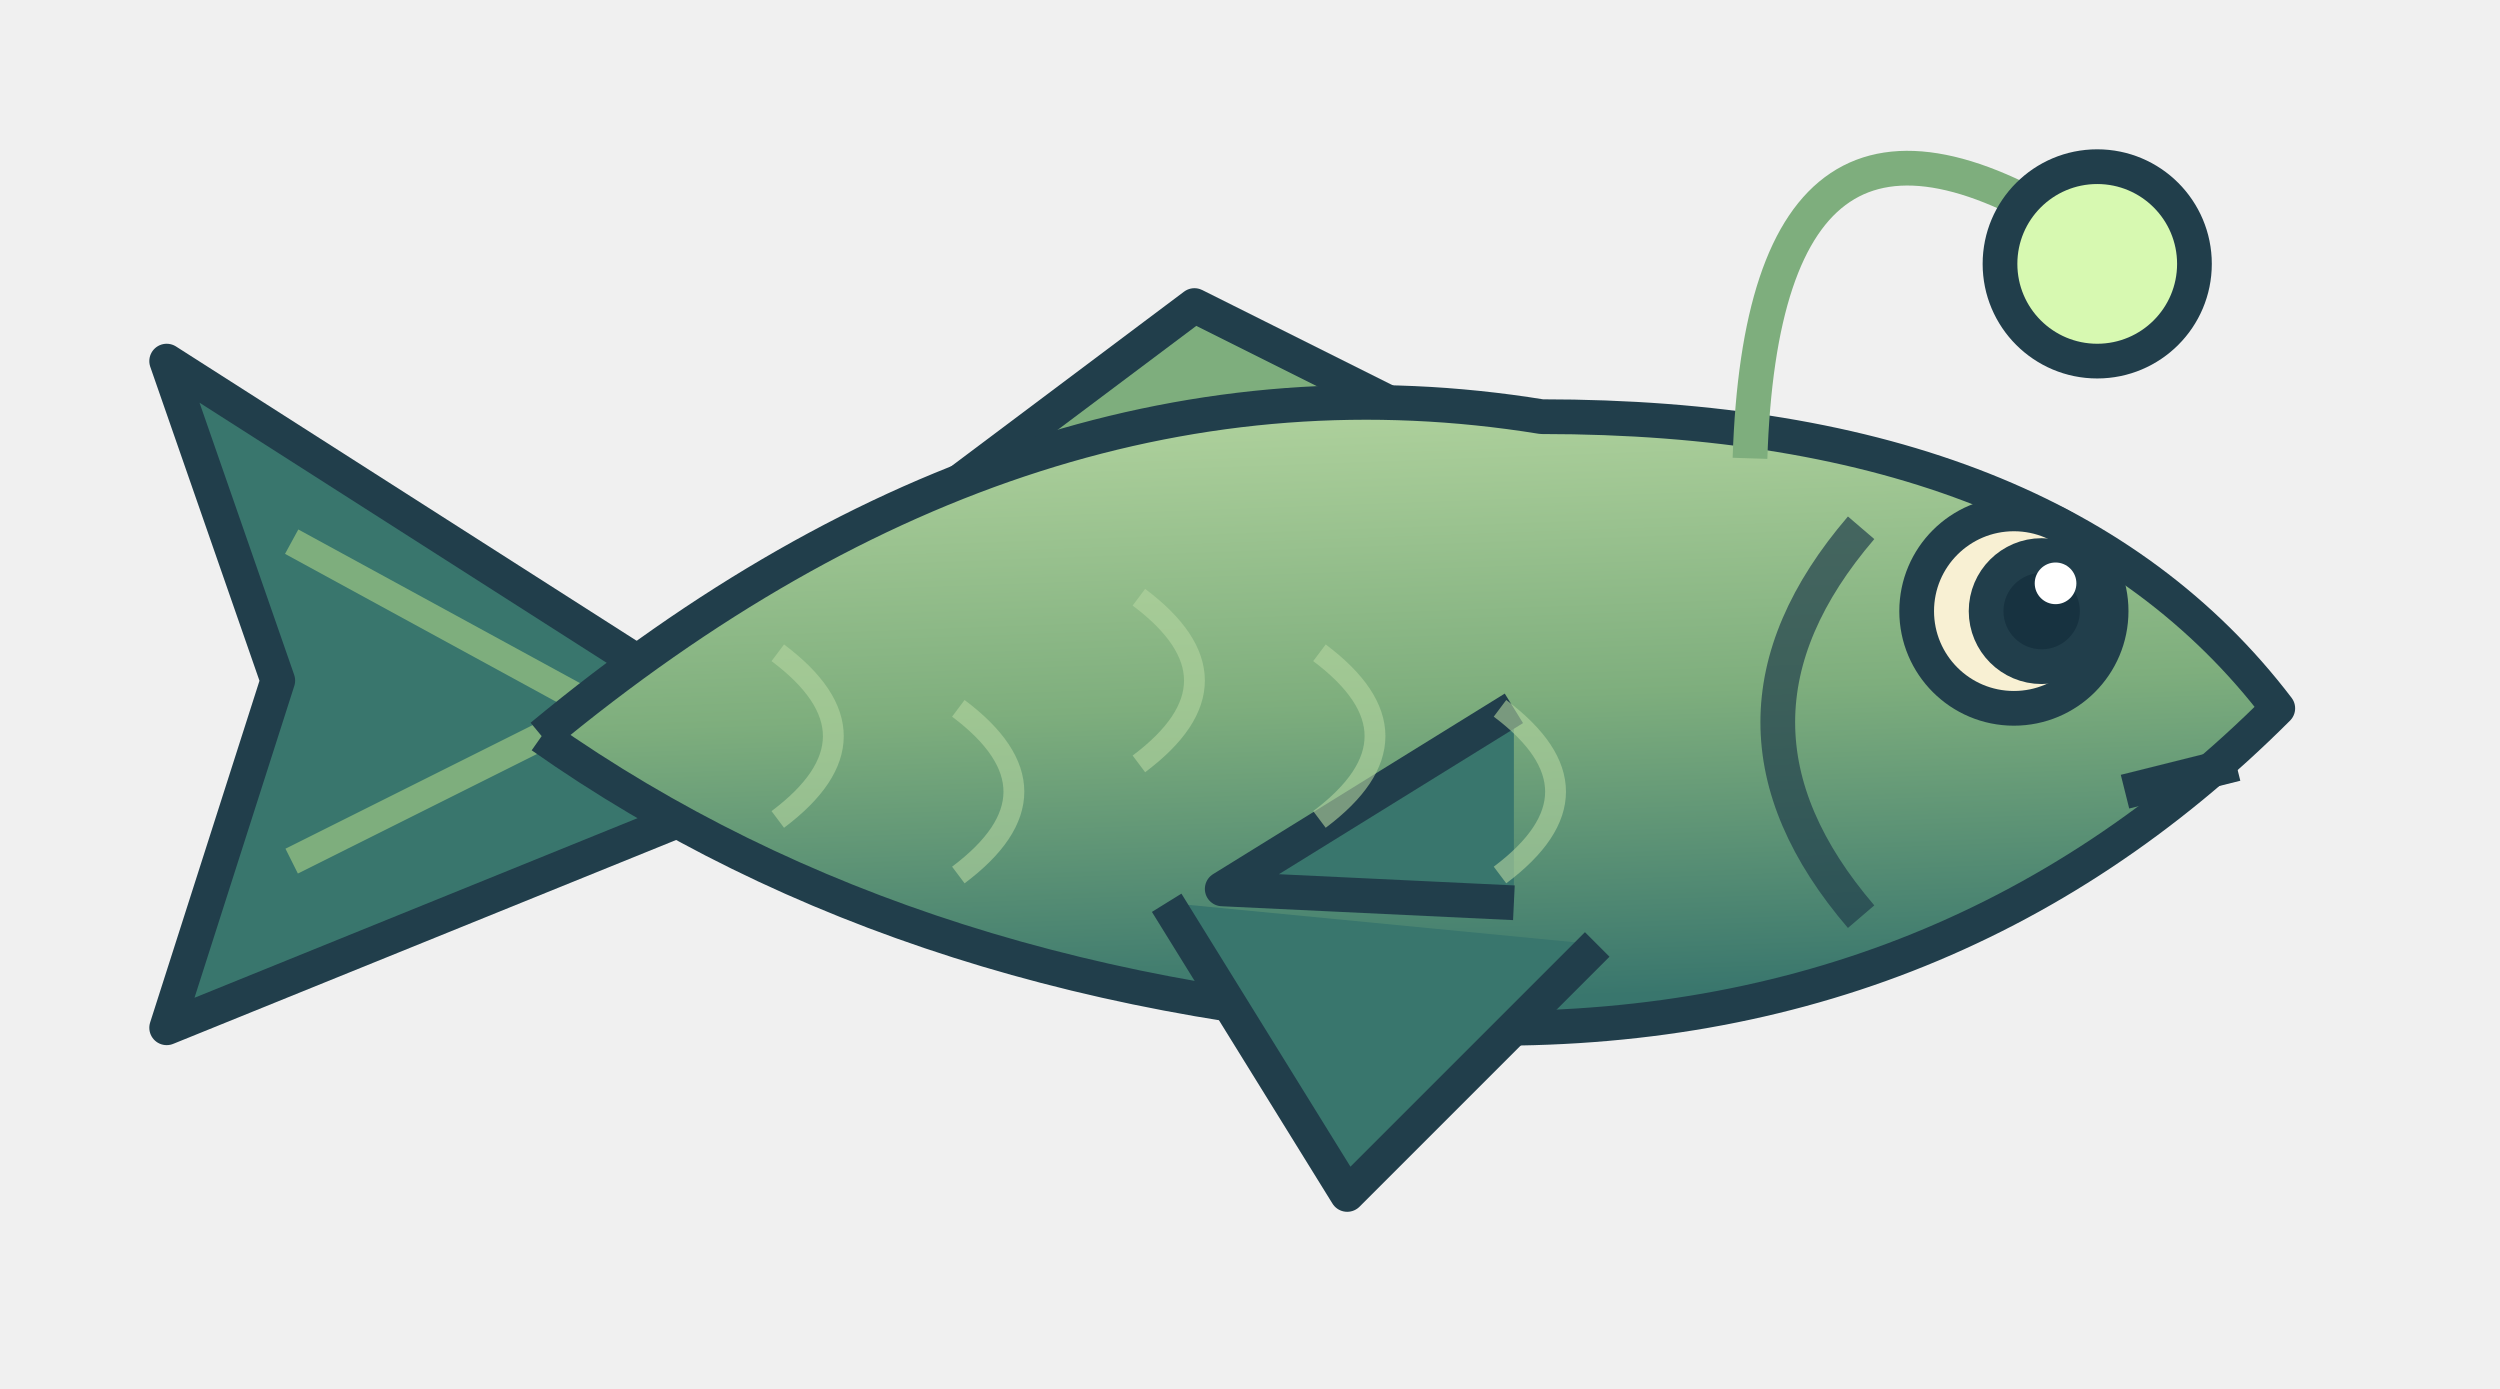
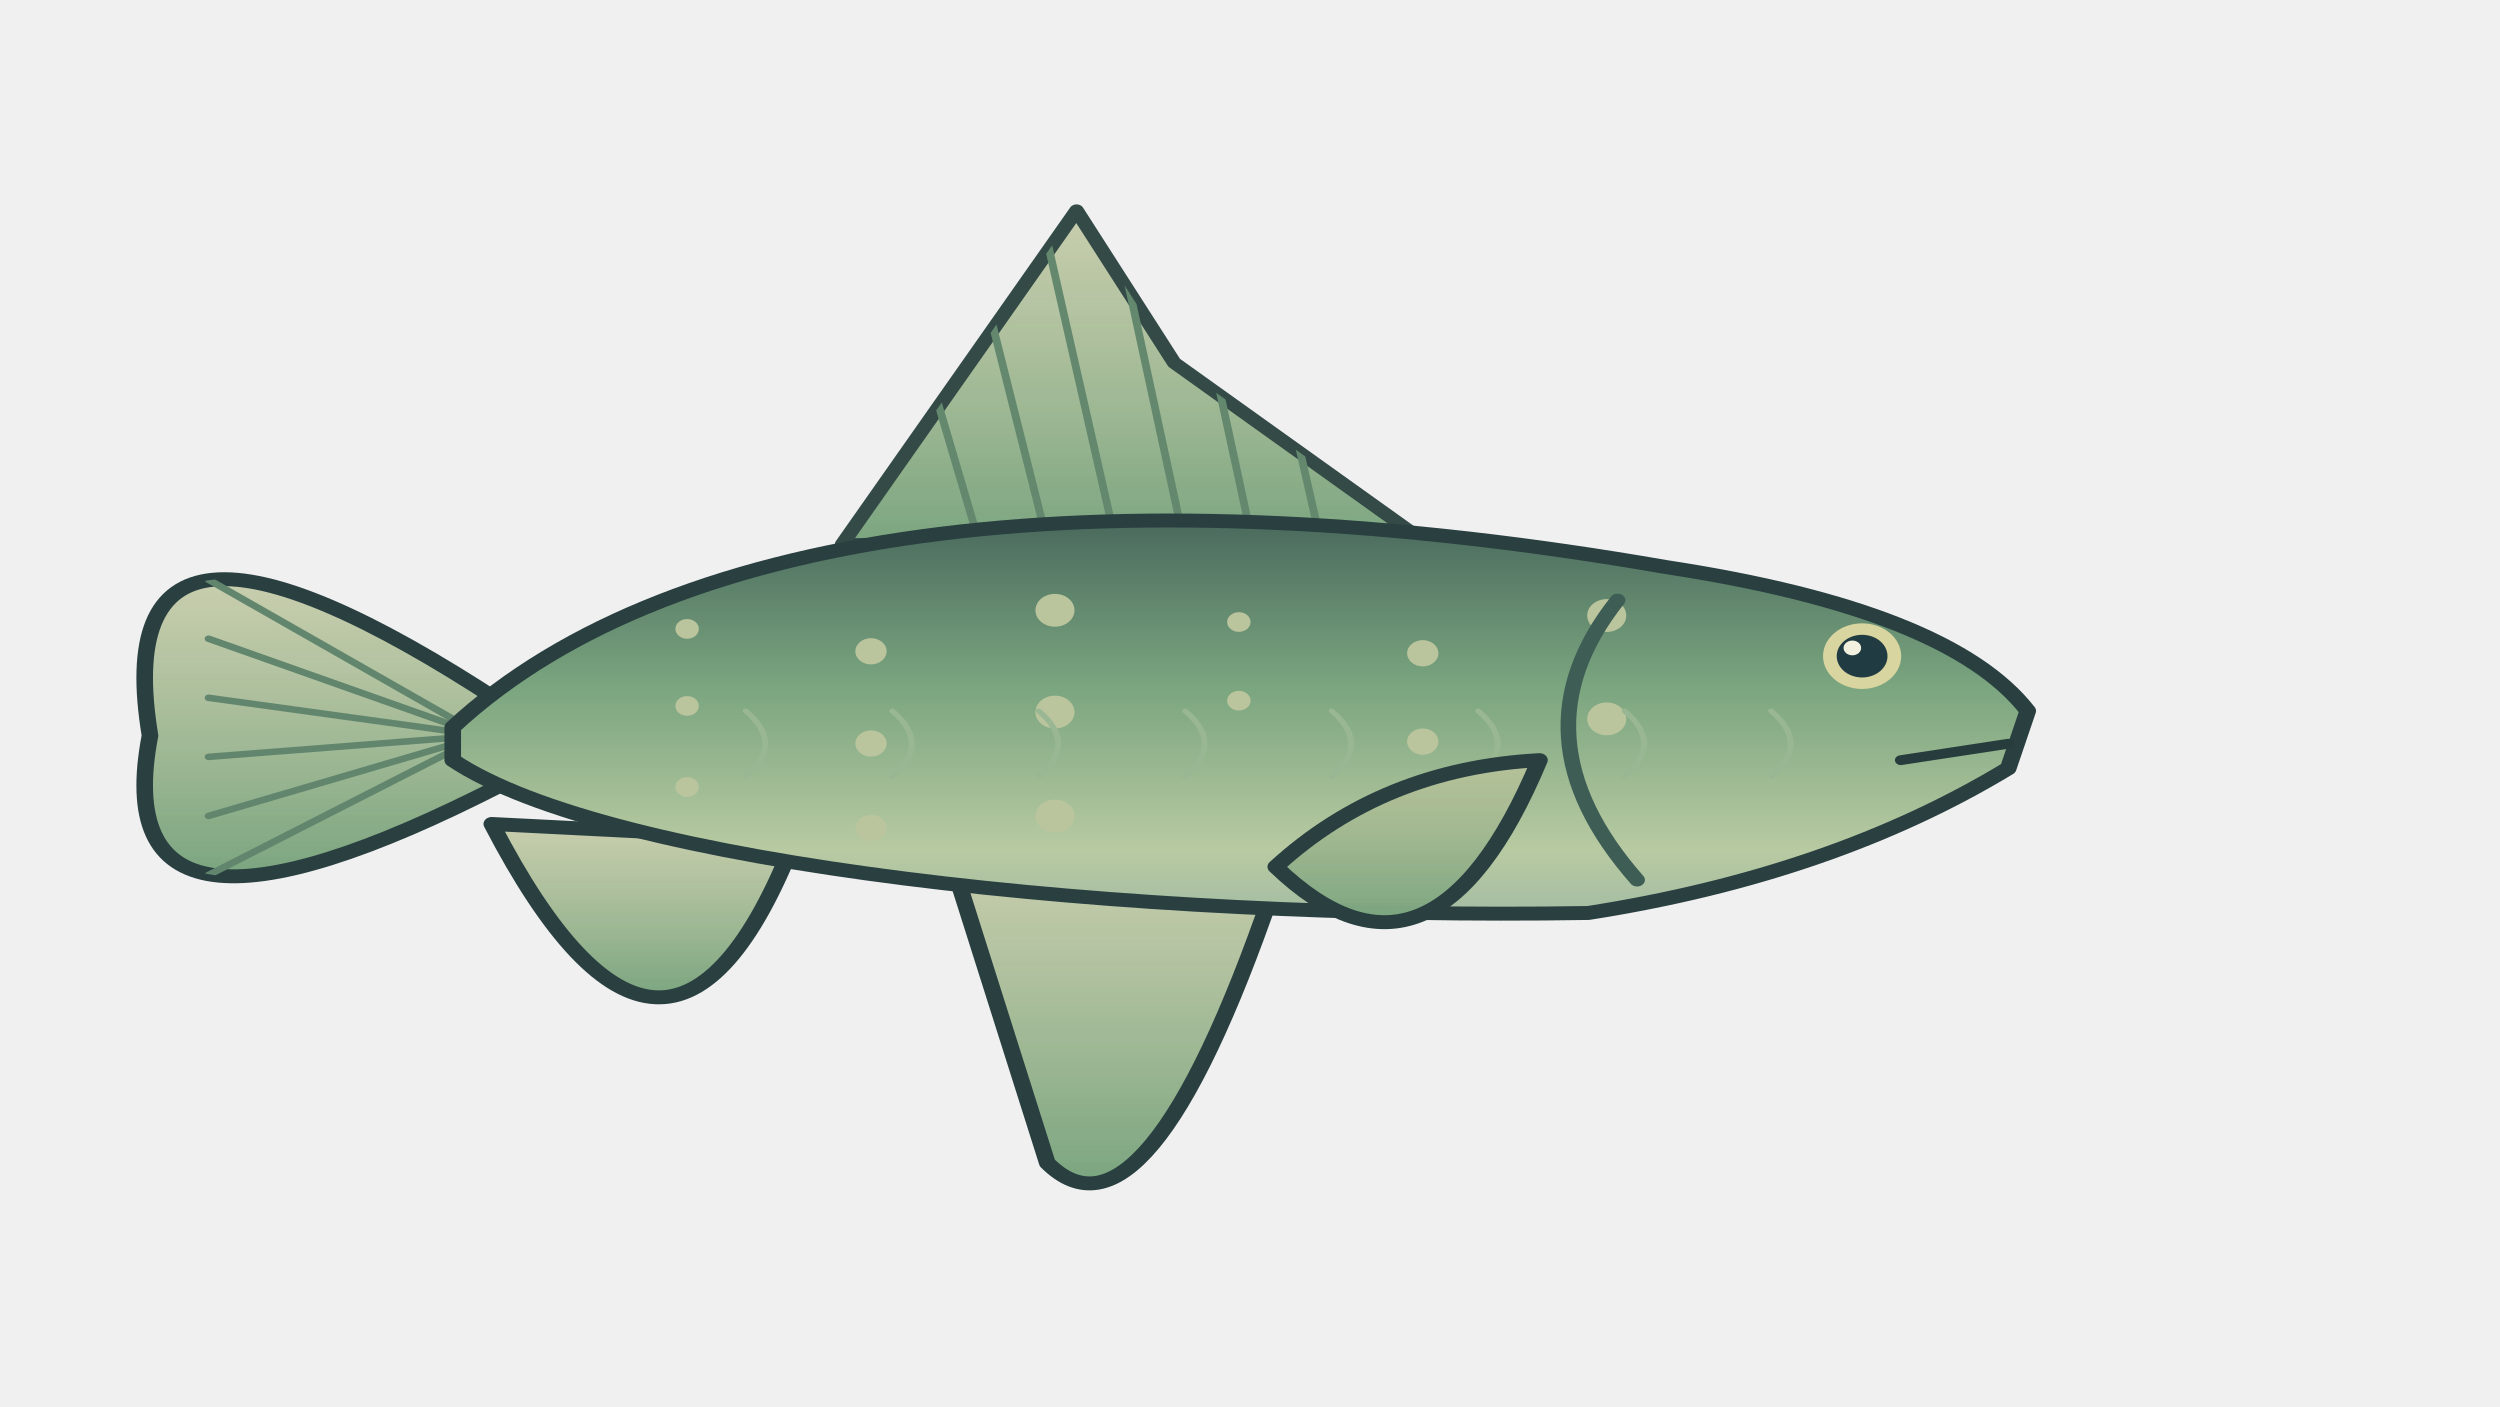
- <svg xmlns="http://www.w3.org/2000/svg" width="180" height="100" viewBox="0 0 180 100">
+ <svg xmlns="http://www.w3.org/2000/svg" width="256" height="144" viewBox="0 0 256 144">
  <defs>
-     <linearGradient id="body" x2=".1" y2="1">
-       <stop stop-color="#b4d5a0" />
-       <stop offset=".52" stop-color="#7eae7d" />
-       <stop offset="1" stop-color="#39766d" />
+     <linearGradient id="body" x1="0" y1="0" x2="0" y2="1">
+       <stop stop-color="#4a6a5d" />
+       <stop offset=".42" stop-color="#7aa57f" />
+       <stop offset=".84" stop-color="#b8caa2" />
+       <stop offset="1" stop-color="#a5bda3" />
    </linearGradient>
+     <linearGradient id="fin" x1="0" y1="1" x2="0" y2="0">
+       <stop stop-color="#7aa57f" />
+       <stop offset="1" stop-color="#bdc49b" stop-opacity=".78" />
+     </linearGradient>
+     <clipPath id="bodyclip">
+       <path d="M 46.36 72 C 69.36 46.58 115.24 41.00 170.64 52.47 Q 199.64 57.74 207.64 70.00 L 205.64 77.00 Q 187.64 89.98 162.64 94.63 C 115.24 95.56 62.36 88.74 46.36 76 Z" />
+     </clipPath>
  </defs>
-   <g stroke="#213e4b" stroke-width="2.5" stroke-linejoin="round">
-     <path d="M48 49 12 26 20 49 12 74 49 59" fill="#39766d" />
-     <path d="M21 39 43 51 21 62" fill="none" stroke="#7eae7d" stroke-width="2" />
-     <path d="M66 37 86 22 114 36" fill="#7eae7d" />
-     <path d="M39 53 Q74 24 111 30 Q148 30 164 51 Q140 75 105 74 Q66 72 39 53" fill="url(#body)" />
-     <path d="M84 65 97 86 115 68 M109 51 88 64 109 65" fill="#39766d" />
-     <path d="M56 47 q8 6 0 12" fill="none" stroke="#b4d5a0" stroke-opacity=".6" stroke-width="1.5" />
-     <path d="M69 51 q8 6 0 12" fill="none" stroke="#b4d5a0" stroke-opacity=".6" stroke-width="1.5" />
-     <path d="M82 43 q8 6 0 12" fill="none" stroke="#b4d5a0" stroke-opacity=".6" stroke-width="1.5" />
-     <path d="M95 47 q8 6 0 12" fill="none" stroke="#b4d5a0" stroke-opacity=".6" stroke-width="1.5" />
-     <path d="M108 51 q8 6 0 12" fill="none" stroke="#b4d5a0" stroke-opacity=".6" stroke-width="1.5" />
-     <path d="M134 38 Q122 52 134 66" fill="none" opacity=".7" />
-     <circle cx="145" cy="44" r="7" fill="#f8f0d3" />
-     <circle cx="147" cy="44" r="4" fill="#173240" />
-     <circle cx="148" cy="42" r="1.5" fill="white" stroke="none" />
-     <path d="M153 57 l8 -2" fill="none" />
-     <path d="M126 33 Q127 2 150 17" fill="none" stroke="#7eae7d" />
-     <circle cx="151" cy="19" r="7" fill="#d7f9b1" />
+   <g transform="translate(0 14) scale(1 .84)">
+     <defs>
+       <clipPath id="tailclip">
+         <path d="M 51.36 69 Q 10.36 37 15.36 73 Q 10.36 104 51.36 79 Z" fill="#fff" stroke="none" stroke-width="0" stroke-linejoin="round" stroke-linecap="round" />
+       </clipPath>
+     </defs>
+     <path d="M 51.36 69 Q 10.36 37 15.36 73 Q 10.36 104 51.36 79 Z" fill="url(#fin)" stroke="#293f40" stroke-width="1.7" stroke-linejoin="round" stroke-linecap="round" />
+     <defs>
+       <clipPath id="dorsalclip">
+         <path d="M86.24 49.68 L110.24 9.00 L120.24 27.56 L146.24 49.68Z" fill="#fff" stroke="none" stroke-width="0" stroke-linejoin="round" stroke-linecap="round" />
+       </clipPath>
+     </defs>
+     <path d="M86.24 49.68 L110.24 9.00 L120.24 27.56 L146.24 49.68Z" fill="url(#fin)" stroke="#334a47" stroke-width="1.5" stroke-linejoin="round" stroke-linecap="round" />
+     <path d="M 130.24 92.15 Q 117.24 137.00 107.24 125.10 L 97.24 87.50 Z" fill="url(#fin)" stroke="#293f40" stroke-width="1.7" stroke-linejoin="round" stroke-linecap="round" />
+     <path d="M 81.36 85.64 Q 68.36 125.1 50.36 83.78 Z" fill="url(#fin)" stroke="#293f40" stroke-width="1.7" stroke-linejoin="round" stroke-linecap="round" />
+     <path d="M 49.36 73 L 21.36 54.00" fill="none" stroke="#61866d" stroke-width="0.8" stroke-linejoin="round" stroke-linecap="round" clip-path="url(#tailclip)" />
+     <path d="M 49.36 73 L 21.36 61.20" fill="none" stroke="#61866d" stroke-width="0.8" stroke-linejoin="round" stroke-linecap="round" clip-path="url(#tailclip)" />
+     <path d="M 49.36 73 L 21.36 68.40" fill="none" stroke="#61866d" stroke-width="0.8" stroke-linejoin="round" stroke-linecap="round" clip-path="url(#tailclip)" />
+     <path d="M 49.36 73 L 21.36 75.60" fill="none" stroke="#61866d" stroke-width="0.8" stroke-linejoin="round" stroke-linecap="round" clip-path="url(#tailclip)" />
+     <path d="M 49.36 73 L 21.36 82.80" fill="none" stroke="#61866d" stroke-width="0.8" stroke-linejoin="round" stroke-linecap="round" clip-path="url(#tailclip)" />
+     <path d="M 49.36 73 L 21.36 90.00" fill="none" stroke="#61866d" stroke-width="0.8" stroke-linejoin="round" stroke-linecap="round" clip-path="url(#tailclip)" />
+     <path d="M 100.24 49.37 L 93.24 21.13" fill="none" stroke="#63886e" stroke-width="0.8" stroke-linejoin="round" stroke-linecap="round" clip-path="url(#dorsalclip)" />
+     <path d="M 107.24 49.37 L 100.24 16.32" fill="none" stroke="#63886e" stroke-width="0.8" stroke-linejoin="round" stroke-linecap="round" clip-path="url(#dorsalclip)" />
+     <path d="M 114.24 49.37 L 107.24 12.74" fill="none" stroke="#63886e" stroke-width="0.8" stroke-linejoin="round" stroke-linecap="round" clip-path="url(#dorsalclip)" />
+     <path d="M 121.24 49.37 L 114.24 10.84" fill="none" stroke="#63886e" stroke-width="0.8" stroke-linejoin="round" stroke-linecap="round" clip-path="url(#dorsalclip)" />
+     <path d="M 128.24 49.37 L 121.24 10.84" fill="none" stroke="#63886e" stroke-width="0.8" stroke-linejoin="round" stroke-linecap="round" clip-path="url(#dorsalclip)" />
+     <path d="M 135.24 49.37 L 128.24 12.74" fill="none" stroke="#63886e" stroke-width="0.8" stroke-linejoin="round" stroke-linecap="round" clip-path="url(#dorsalclip)" />
+     <path d="M 46.36 72 C 69.36 46.58 115.24 41.00 170.64 52.47 Q 199.64 57.74 207.64 70.00 L 205.64 77.00 Q 187.64 89.98 162.64 94.63 C 115.24 95.56 62.36 88.74 46.36 76 Z" fill="url(#body)" stroke="#293f40" stroke-width="1.7" stroke-linejoin="round" stroke-linecap="round" />
+     <g clip-path="url(#bodyclip)">
+       <circle cx="70.36" cy="60.00" r="1.20" fill="#bbc59d" />
+       <circle cx="89.19" cy="62.73" r="1.60" fill="#bbc59d" />
+       <circle cx="108.03" cy="57.73" r="2.00" fill="#bbc59d" />
+       <circle cx="126.86" cy="59.16" r="1.20" fill="#bbc59d" />
+       <circle cx="145.69" cy="62.97" r="1.60" fill="#bbc59d" />
+       <circle cx="164.53" cy="58.37" r="2.00" fill="#bbc59d" />
+       <circle cx="70.36" cy="69.39" r="1.20" fill="#bbc59d" />
+       <circle cx="89.19" cy="73.97" r="1.60" fill="#bbc59d" />
+       <circle cx="108.03" cy="70.14" r="2.00" fill="#bbc59d" />
+       <circle cx="126.86" cy="68.75" r="1.20" fill="#bbc59d" />
+       <circle cx="145.69" cy="73.74" r="1.60" fill="#bbc59d" />
+       <circle cx="164.53" cy="70.97" r="2.00" fill="#bbc59d" />
+       <circle cx="70.36" cy="79.28" r="1.20" fill="#bbc59d" />
+       <circle cx="89.19" cy="84.29" r="1.60" fill="#bbc59d" />
+       <circle cx="108.03" cy="82.81" r="2.00" fill="#bbc59d" />
+       <path d="M 76.36 70 q 4 4 0 8" fill="none" stroke="#99b793" stroke-width="0.6" stroke-linejoin="round" stroke-linecap="round" />
+       <path d="M 91.36 70 q 4 4 0 8" fill="none" stroke="#99b793" stroke-width="0.6" stroke-linejoin="round" stroke-linecap="round" />
+       <path d="M 106.36 70 q 4 4 0 8" fill="none" stroke="#99b793" stroke-width="0.6" stroke-linejoin="round" stroke-linecap="round" />
+       <path d="M 121.36 70 q 4 4 0 8" fill="none" stroke="#99b793" stroke-width="0.6" stroke-linejoin="round" stroke-linecap="round" />
+       <path d="M 136.36 70 q 4 4 0 8" fill="none" stroke="#99b793" stroke-width="0.6" stroke-linejoin="round" stroke-linecap="round" />
+       <path d="M 151.36 70 q 4 4 0 8" fill="none" stroke="#99b793" stroke-width="0.6" stroke-linejoin="round" stroke-linecap="round" />
+       <path d="M 166.36 70 q 4 4 0 8" fill="none" stroke="#99b793" stroke-width="0.6" stroke-linejoin="round" stroke-linecap="round" />
+       <path d="M 181.36 70 q 4 4 0 8" fill="none" stroke="#99b793" stroke-width="0.6" stroke-linejoin="round" stroke-linecap="round" />
+     </g>
+     <path d="M 165.64 56.50 Q 154.64 73 167.64 90.60" fill="none" stroke="#3e5d55" stroke-width="1.6" stroke-linejoin="round" stroke-linecap="round" />
+     <path d="M 157.64 76 Q 146.64 107.3 130.64 89 Q 141.64 77 157.64 76Z" fill="url(#fin)" stroke="#293f40" stroke-width="1.7" stroke-linejoin="round" stroke-linecap="round" />
+     <path d="M 205.64 74 l -11 2" fill="none" stroke="#273d3d" stroke-width="1.2" stroke-linejoin="round" stroke-linecap="round" />
+     <circle cx="190.68" cy="63.32" r="4.00" fill="#d9d5a0" />
+     <circle cx="190.68" cy="63.32" r="2.60" fill="#213b42" />
+     <circle cx="189.68" cy="62.32" r="0.90" fill="#f2f1df" />
  </g>
</svg>
